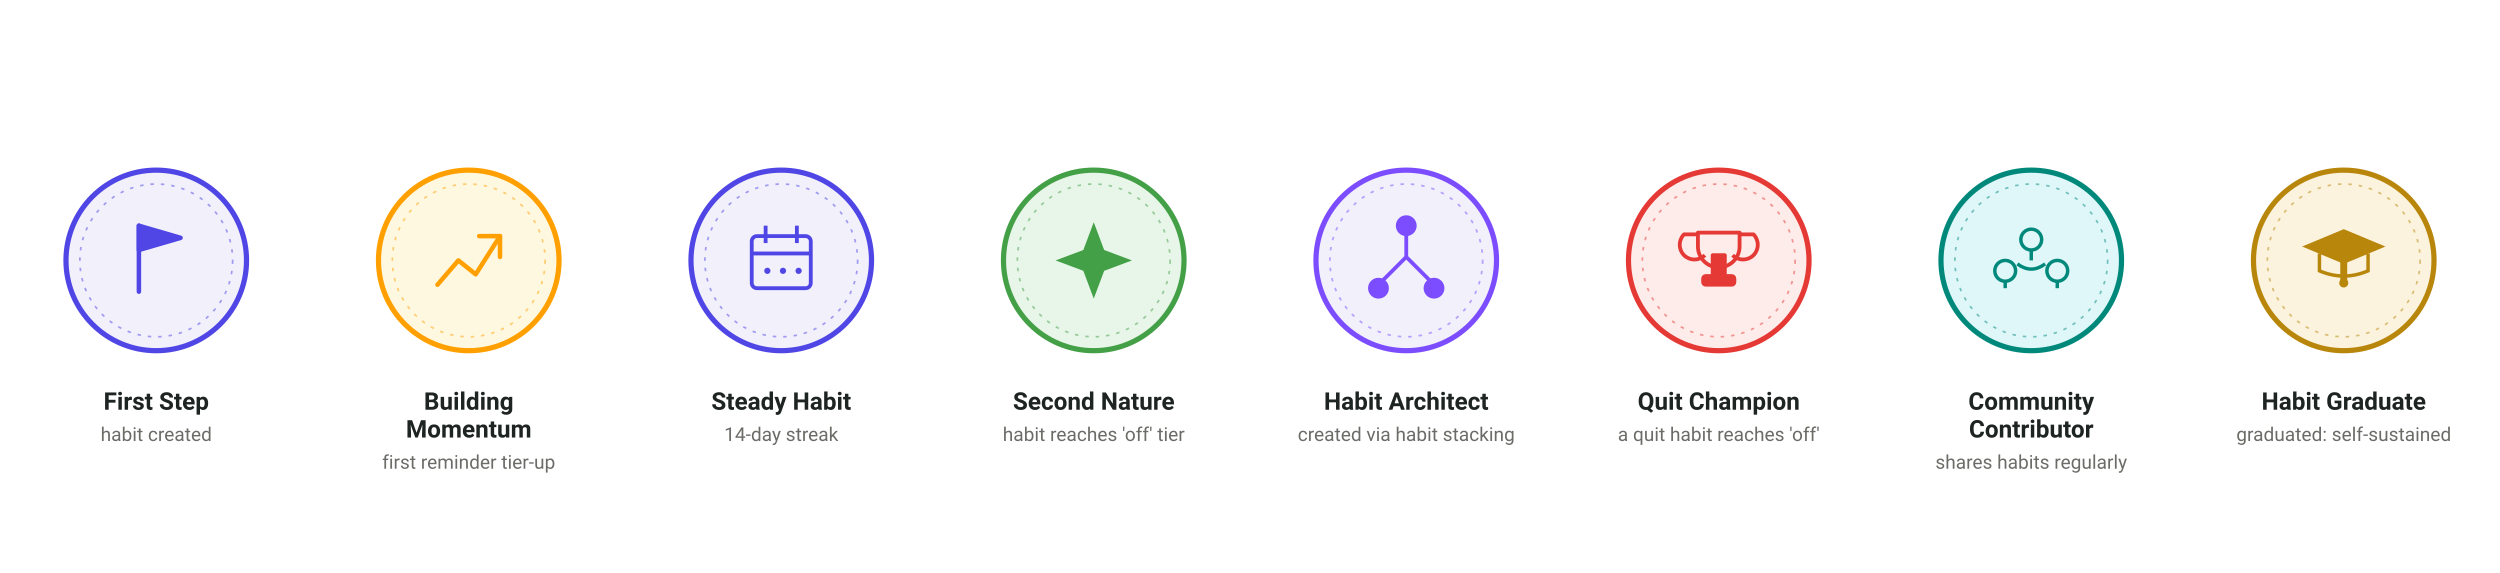
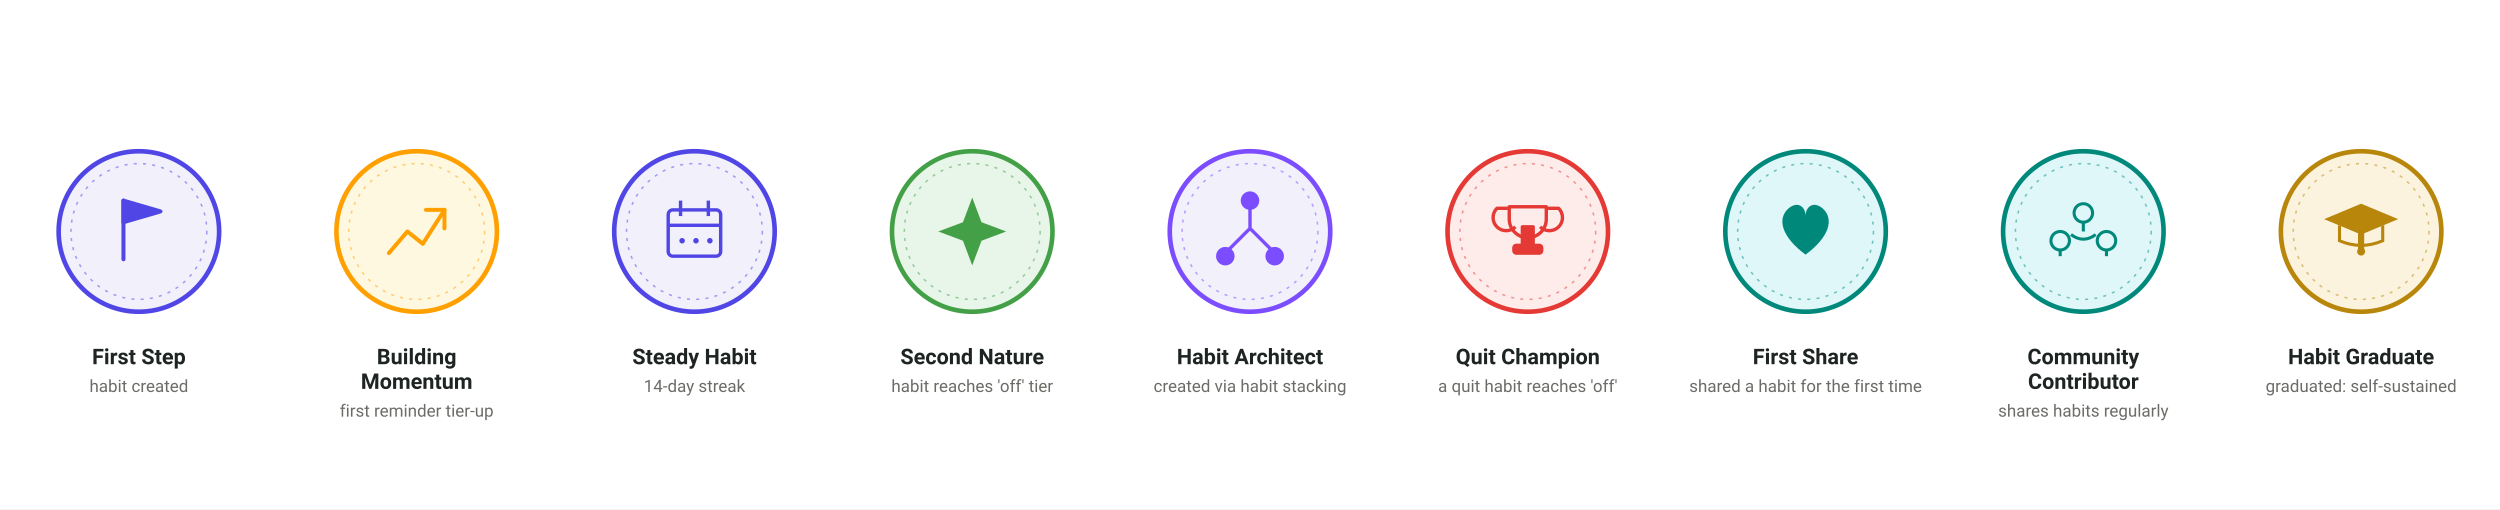
- <svg xmlns="http://www.w3.org/2000/svg" width="1440" height="330" viewBox="0 0 1440 330" font-family="-apple-system, Segoe UI, Roboto, Helvetica, Arial, sans-serif">
+ <svg xmlns="http://www.w3.org/2000/svg" width="1620" height="330" viewBox="0 0 1620 330" font-family="-apple-system, Segoe UI, Roboto, Helvetica, Arial, sans-serif">
  <defs>
    <style>
      .bg { fill: #FFFFFF; }
      .label { font-size: 14px; font-weight: 700; fill: #1E2422; text-anchor: middle; }
      .trigger { font-size: 11px; fill: #6B6B67; text-anchor: middle; }
    </style>
  </defs>
-   <rect width="1440" height="330" class="bg" />
+   <rect width="1620" height="330" class="bg" />
  <g transform="translate(90,150)">
    <circle r="52" fill="#F1F0FB" stroke="#4F46E5" stroke-width="3" />
    <circle r="44" fill="none" stroke="#4F46E5" stroke-width="1" stroke-dasharray="2 4" opacity="0.5" />
    <g stroke="#4F46E5" stroke-width="2.6" fill="none" stroke-linecap="round" stroke-linejoin="round">
      <path d="M-10 18 V-20" />
      <path d="M-10 -20 L14 -13 L-10 -6 Z" fill="#4F46E5" />
    </g>
    <text y="86" class="label">First Step</text>
    <text y="104" class="trigger">habit created</text>
  </g>
  <g transform="translate(270,150)">
    <circle r="52" fill="#FFF8E1" stroke="#FFA000" stroke-width="3" />
    <circle r="44" fill="none" stroke="#FFA000" stroke-width="1" stroke-dasharray="2 4" opacity="0.5" />
    <g stroke="#FFA000" stroke-width="2.6" fill="none" stroke-linecap="round" stroke-linejoin="round">
      <path d="M-18 14 L-6 0 L4 8 L18 -14" />
      <path d="M6 -14 H18 V-2" />
    </g>
    <text y="86" class="label">Building</text>
    <text y="102" class="label">Momentum</text>
    <text y="120" class="trigger">first reminder tier-up</text>
  </g>
  <g transform="translate(450,150)">
    <circle r="52" fill="#F1F0FB" stroke="#4F46E5" stroke-width="3" />
    <circle r="44" fill="none" stroke="#4F46E5" stroke-width="1" stroke-dasharray="2 4" opacity="0.5" />
    <g stroke="#4F46E5" stroke-width="2.2" fill="none" stroke-linejoin="round">
      <rect x="-17" y="-14" width="34" height="30" rx="3" />
      <line x1="-17" y1="-4" x2="17" y2="-4" />
      <line x1="-9" y1="-20" x2="-9" y2="-10" />
      <line x1="9" y1="-20" x2="9" y2="-10" />
    </g>
    <circle cx="-8" cy="6" r="1.8" fill="#4F46E5" />
    <circle cx="1" cy="6" r="1.8" fill="#4F46E5" />
    <circle cx="10" cy="6" r="1.8" fill="#4F46E5" />
    <text y="86" class="label">Steady Habit</text>
    <text y="104" class="trigger">14-day streak</text>
  </g>
  <g transform="translate(630,150)">
    <circle r="52" fill="#E8F5E9" stroke="#43A047" stroke-width="3" />
    <circle r="44" fill="none" stroke="#43A047" stroke-width="1" stroke-dasharray="2 4" opacity="0.5" />
    <path d="M0 -22 L6 -6 L22 0 L6 6 L0 22 L-6 6 L-22 0 L-6 -6 Z" fill="#43A047" />
    <text y="86" class="label">Second Nature</text>
    <text y="104" class="trigger">habit reaches 'off' tier</text>
  </g>
  <g transform="translate(810,150)">
    <circle r="52" fill="#F1F0FB" stroke="#7C4DFF" stroke-width="3" />
    <circle r="44" fill="none" stroke="#7C4DFF" stroke-width="1" stroke-dasharray="2 4" opacity="0.5" />
    <g stroke="#7C4DFF" stroke-width="2.2" fill="none">
      <path d="M0 -16 V-2 M0 -2 L-14 12 M0 -2 L14 12" />
    </g>
    <circle cx="0" cy="-20" r="6" fill="#7C4DFF" />
    <circle cx="-16" cy="16" r="6" fill="#7C4DFF" />
    <circle cx="16" cy="16" r="6" fill="#7C4DFF" />
    <text y="86" class="label">Habit Architect</text>
    <text y="104" class="trigger">created via habit stacking</text>
  </g>
  <g transform="translate(990,150)">
    <circle r="52" fill="#FDECEA" stroke="#E53935" stroke-width="3" />
    <circle r="44" fill="none" stroke="#E53935" stroke-width="1" stroke-dasharray="2 4" opacity="0.5" />
    <g stroke="#E53935" stroke-width="2.2" fill="none" stroke-linejoin="round">
      <path d="M-12 -16 H12 V-8 A12 12 0 0 1 -12 -8 Z" />
      <path d="M-12 -15 H-20 A8 8 0 0 0 -8 -3" />
      <path d="M12 -15 H20 A8 8 0 0 1 8 -3" />
      <rect x="-3.5" y="-3" width="7" height="12" fill="#E53935" />
      <rect x="-9" y="9" width="18" height="5" rx="1.5" fill="#E53935" />
    </g>
    <text y="86" class="label">Quit Champion</text>
    <text y="104" class="trigger">a quit habit reaches 'off'</text>
  </g>
  <g transform="translate(1170,150)">
    <circle r="52" fill="#E0F7FA" stroke="#00897B" stroke-width="3" />
    <circle r="44" fill="none" stroke="#00897B" stroke-width="1" stroke-dasharray="2 4" opacity="0.5" />
+     <path d="M0 15 C-15 4,-19 -8,-11 -15 C-5 -20,0 -16,0 -10 C0 -16,5 -20,11 -15 C19 -8,15 4,0 15 Z" fill="#00897B" />
+     <text y="86" class="label">First Share</text>
+     <text y="104" class="trigger">shared a habit for the first time</text>
+   </g>
+   <g transform="translate(1350,150)">
+     <circle r="52" fill="#E0F7FA" stroke="#00897B" stroke-width="3" />
+     <circle r="44" fill="none" stroke="#00897B" stroke-width="1" stroke-dasharray="2 4" opacity="0.5" />
    <g fill="none" stroke="#00897B" stroke-width="2">
      <circle cx="0" cy="-12" r="6" />
      <circle cx="-15" cy="6" r="6" />
      <circle cx="15" cy="6" r="6" />
      <path d="M0 -6 V0 M-15 12 V16 M15 12 V16" />
      <path d="M-8 2 Q0 8 8 2" />
    </g>
    <text y="86" class="label">Community</text>
    <text y="102" class="label">Contributor</text>
    <text y="120" class="trigger">shares habits regularly</text>
  </g>
-   <g transform="translate(1350,150)">
+   <g transform="translate(1530,150)">
    <circle r="52" fill="#FBF3DE" stroke="#B8860B" stroke-width="3" />
    <circle r="44" fill="none" stroke="#B8860B" stroke-width="1" stroke-dasharray="2 4" opacity="0.5" />
    <g fill="#B8860B">
      <path d="M0 -18 L24 -8 L0 2 L-24 -8 Z" />
      <rect x="-2" y="-2" width="4" height="14" />
      <circle cx="0" cy="13" r="2.6" />
    </g>
    <path d="M-14 -4 V6 Q0 12 14 6 V-4" fill="none" stroke="#B8860B" stroke-width="2" />
    <text y="86" class="label">Habit Graduate</text>
    <text y="104" class="trigger">graduated: self-sustained</text>
  </g>
</svg>
